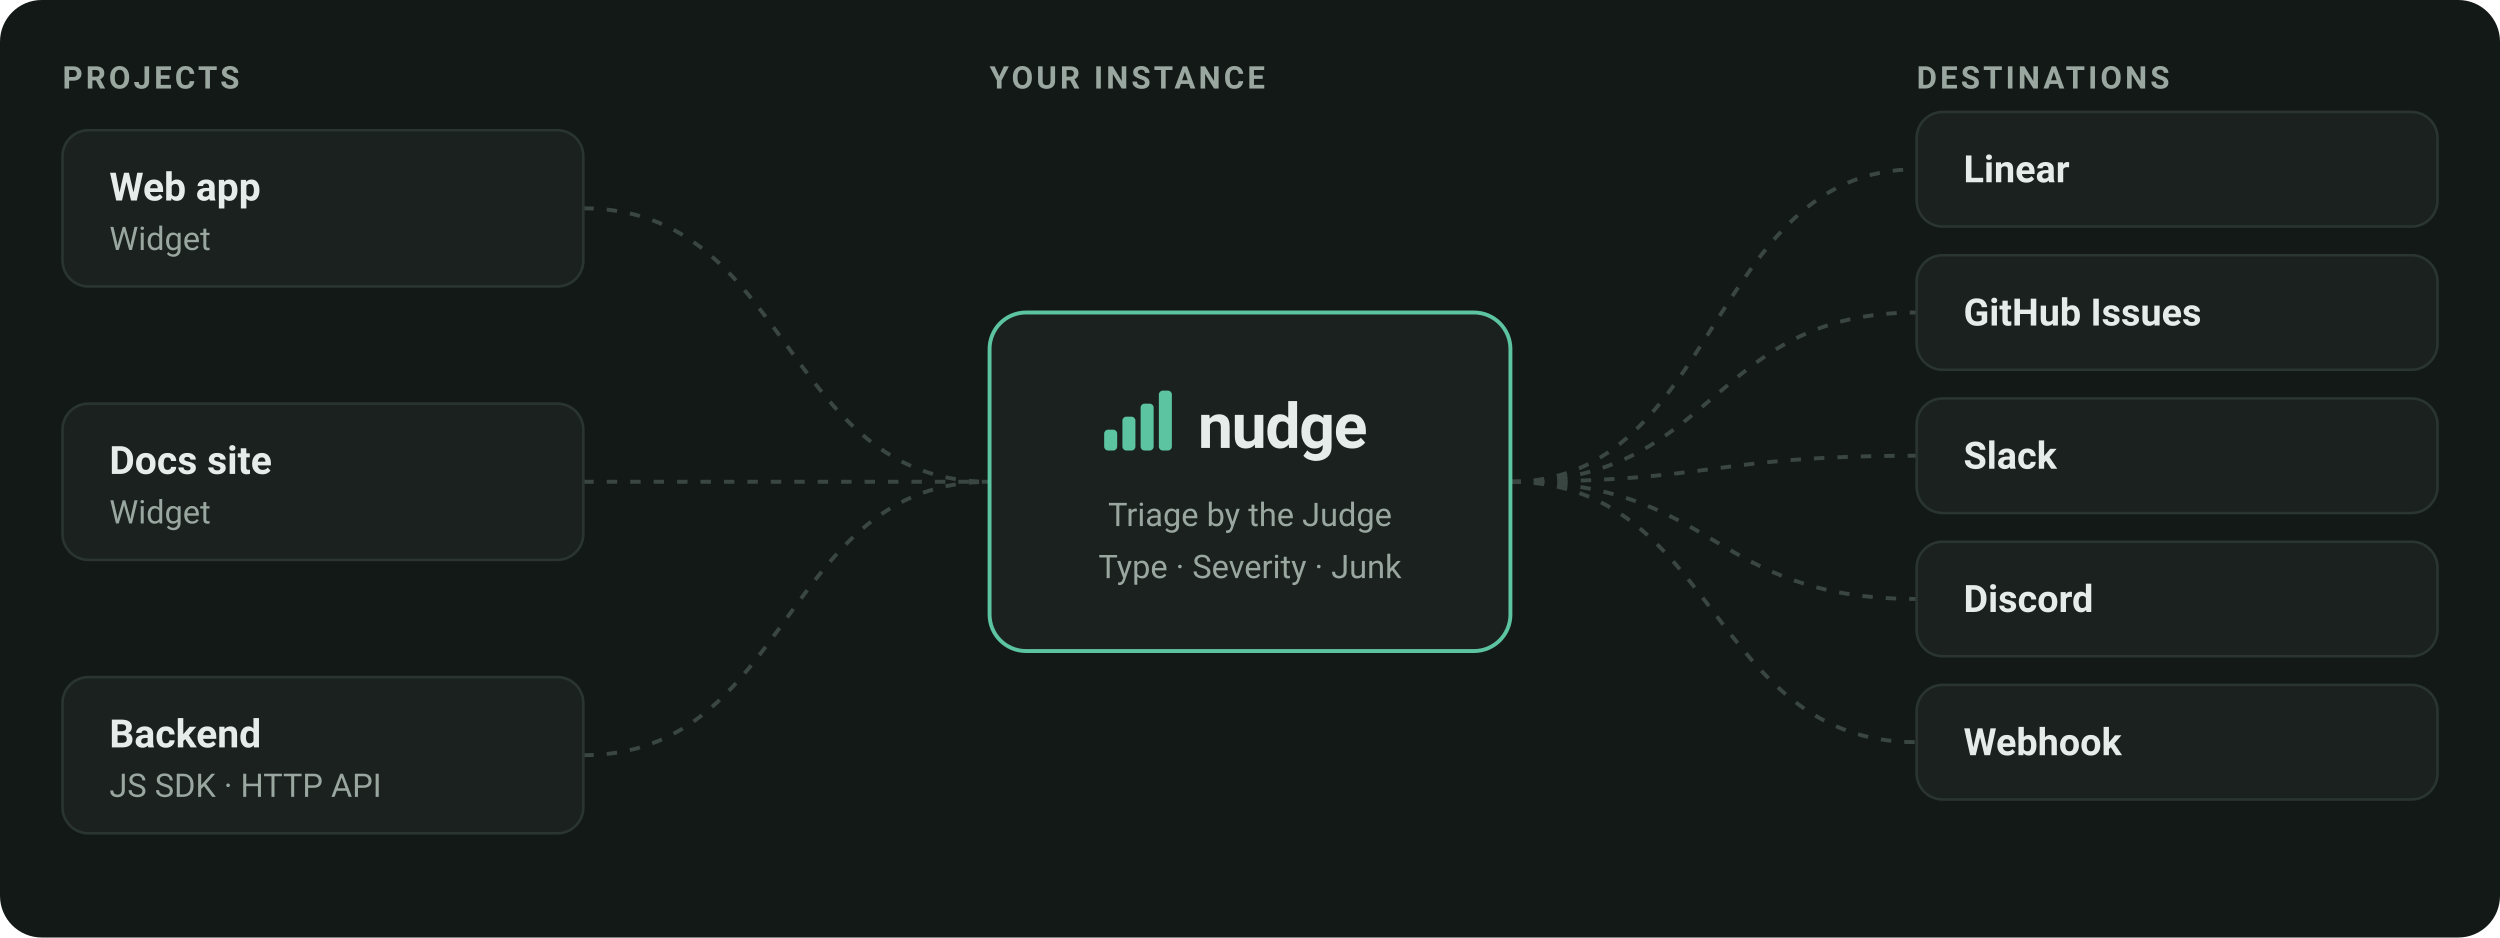
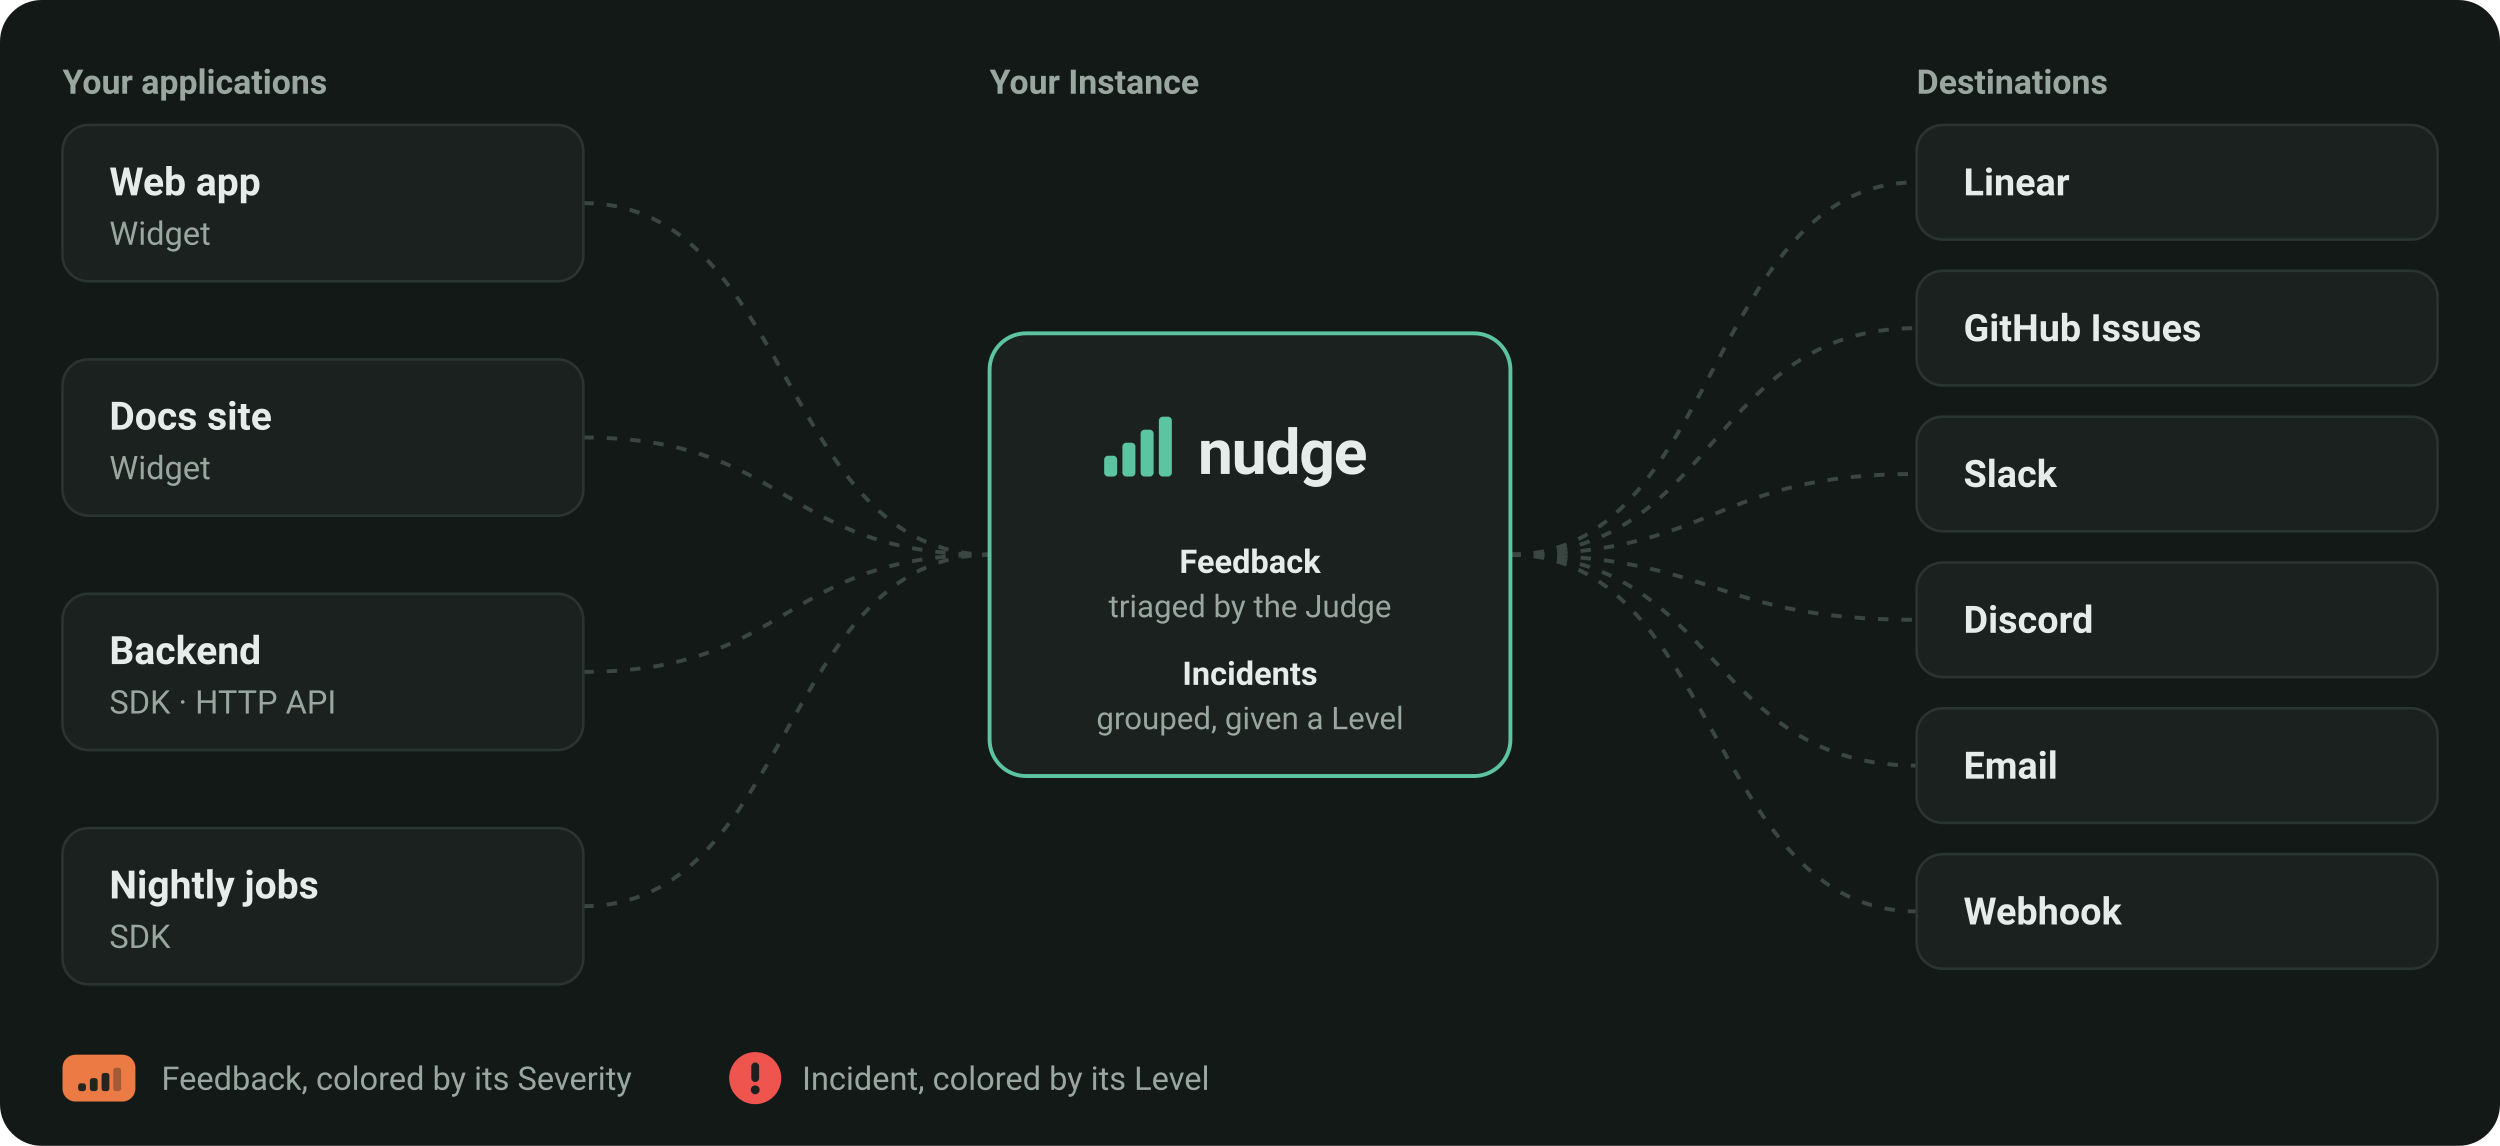
- <svg xmlns="http://www.w3.org/2000/svg" viewBox="0 0 960 360" width="960" height="360" role="img" aria-label="Feedback from several Projects reaches nudge, which triages it and dispatches it to Linear, GitHub Issues, Slack, Discord and webhooks">
-   <rect width="960" height="360" rx="16" fill="#131917" />
+ <svg xmlns="http://www.w3.org/2000/svg" viewBox="0 0 960 440" width="960" height="440" role="img" aria-label="Feedback from users and Incidents from servers, sent by several Projects, reach nudge, which triages the Feedback, groups the Incidents, and dispatches both to Linear, GitHub Issues, Slack, Discord, email and webhooks">
+   <rect width="960" height="440" rx="16" fill="#131917" />
  <g font-family="'Instrument Sans', ui-sans-serif, -apple-system, 'Segoe UI', Roboto, sans-serif" fill="#e6ece9">
-     <text x="24" y="34" font-size="12" font-weight="600" letter-spacing="1.2" fill="#9aa7a1">PROJECTS</text>
-     <text x="380" y="34" font-size="12" font-weight="600" letter-spacing="1.2" fill="#9aa7a1">YOUR INSTANCE</text>
-     <text x="736" y="34" font-size="12" font-weight="600" letter-spacing="1.2" fill="#9aa7a1">DESTINATIONS</text>
-     <path d="M224 80 C304 80 300 185.0 380 185.0" fill="none" stroke="#3a4641" stroke-width="1.5" stroke-dasharray="4 5" />
-     <path d="M224 185 C304 185 300 185.0 380 185.0" fill="none" stroke="#3a4641" stroke-width="1.5" stroke-dasharray="4 5" />
-     <path d="M224 290 C304 290 300 185.0 380 185.0" fill="none" stroke="#3a4641" stroke-width="1.5" stroke-dasharray="4 5" />
-     <path d="M580 185.0 C660 185.0 656 65 736 65" fill="none" stroke="#3a4641" stroke-width="1.5" stroke-dasharray="4 5" />
-     <path d="M580 185.0 C660 185.0 656 120 736 120" fill="none" stroke="#3a4641" stroke-width="1.5" stroke-dasharray="4 5" />
-     <path d="M580 185.0 C660 185.0 656 175 736 175" fill="none" stroke="#3a4641" stroke-width="1.5" stroke-dasharray="4 5" />
-     <path d="M580 185.0 C660 185.0 656 230 736 230" fill="none" stroke="#3a4641" stroke-width="1.5" stroke-dasharray="4 5" />
-     <path d="M580 185.0 C660 185.0 656 285 736 285" fill="none" stroke="#3a4641" stroke-width="1.5" stroke-dasharray="4 5" />
-     <g opacity="0">
-       <rect x="-14" y="-9" width="28" height="18" rx="5" fill="#5b6762">
-         <animate attributeName="fill" values="#5b6762;#5b6762;#ec7a45;#ec7a45" keyTimes="0;0.206;0.207;1" dur="9.0s" begin="0.0s" repeatCount="indefinite" />
-       </rect>
-       <rect x="-8.0" y="2" width="3" height="3" rx="1" fill="#1a211e" opacity="0">
-         <animate attributeName="opacity" values="0;0;0.95;0.95" keyTimes="0;0.206;0.207;1" dur="9.0s" begin="0.0s" repeatCount="indefinite" />
-       </rect>
-       <rect x="-3.5" y="0" width="3" height="5" rx="1" fill="#1a211e" opacity="0">
-         <animate attributeName="opacity" values="0;0;0.95;0.95" keyTimes="0;0.206;0.207;1" dur="9.0s" begin="0.0s" repeatCount="indefinite" />
-       </rect>
-       <rect x="1.0" y="-2" width="3" height="7" rx="1" fill="#1a211e" opacity="0">
-         <animate attributeName="opacity" values="0;0;0.95;0.95" keyTimes="0;0.206;0.207;1" dur="9.0s" begin="0.0s" repeatCount="indefinite" />
-       </rect>
-       <rect x="5.5" y="-4" width="3" height="9" rx="1" fill="#1a211e" opacity="0">
-         <animate attributeName="opacity" values="0;0;0.35;0.35" keyTimes="0;0.206;0.207;1" dur="9.0s" begin="0.0s" repeatCount="indefinite" />
-       </rect>
-       <animateMotion path="M224 80 C304 80 300 185.0 380 185.0 L580 185.0 C660 185.0 656 65 736 65" keyPoints="0;1;1" keyTimes="0;0.42;1" calcMode="linear" dur="9.0s" begin="0.0s" repeatCount="indefinite" />
-       <animate attributeName="opacity" values="0;1;1;0;0" keyTimes="0;0.02;0.4;0.42;1" dur="9.0s" begin="0.0s" repeatCount="indefinite" />
-     </g>
-     <g opacity="0">
-       <rect x="-14" y="-9" width="28" height="18" rx="5" fill="#5b6762">
-         <animate attributeName="fill" values="#5b6762;#5b6762;#f0544f;#f0544f" keyTimes="0;0.225;0.226;1" dur="9.0s" begin="1.5s" repeatCount="indefinite" />
-       </rect>
-       <rect x="-8.0" y="2" width="3" height="3" rx="1" fill="#1a211e" opacity="0">
-         <animate attributeName="opacity" values="0;0;0.95;0.95" keyTimes="0;0.225;0.226;1" dur="9.0s" begin="1.5s" repeatCount="indefinite" />
-       </rect>
-       <rect x="-3.5" y="0" width="3" height="5" rx="1" fill="#1a211e" opacity="0">
-         <animate attributeName="opacity" values="0;0;0.95;0.95" keyTimes="0;0.225;0.226;1" dur="9.0s" begin="1.5s" repeatCount="indefinite" />
-       </rect>
-       <rect x="1.0" y="-2" width="3" height="7" rx="1" fill="#1a211e" opacity="0">
-         <animate attributeName="opacity" values="0;0;0.95;0.95" keyTimes="0;0.225;0.226;1" dur="9.0s" begin="1.5s" repeatCount="indefinite" />
-       </rect>
-       <rect x="5.5" y="-4" width="3" height="9" rx="1" fill="#1a211e" opacity="0">
-         <animate attributeName="opacity" values="0;0;0.95;0.95" keyTimes="0;0.225;0.226;1" dur="9.0s" begin="1.5s" repeatCount="indefinite" />
-       </rect>
-       <animateMotion path="M224 290 C304 290 300 185.0 380 185.0 L580 185.0 C660 185.0 656 175 736 175" keyPoints="0;1;1" keyTimes="0;0.42;1" calcMode="linear" dur="9.0s" begin="1.5s" repeatCount="indefinite" />
-       <animate attributeName="opacity" values="0;1;1;0;0" keyTimes="0;0.02;0.4;0.42;1" dur="9.0s" begin="1.5s" repeatCount="indefinite" />
-     </g>
-     <g opacity="0">
-       <rect x="-14" y="-9" width="28" height="18" rx="5" fill="#5b6762">
-         <animate attributeName="fill" values="#5b6762;#5b6762;#6f7c76;#6f7c76" keyTimes="0;0.338;0.339;1" dur="9.0s" begin="3.0s" repeatCount="indefinite" />
-       </rect>
-       <rect x="-8.0" y="2" width="3" height="3" rx="1" fill="#1a211e" opacity="0">
-         <animate attributeName="opacity" values="0;0;0.95;0.95" keyTimes="0;0.338;0.339;1" dur="9.0s" begin="3.0s" repeatCount="indefinite" />
-       </rect>
-       <rect x="-3.5" y="0" width="3" height="5" rx="1" fill="#1a211e" opacity="0">
-         <animate attributeName="opacity" values="0;0;0.35;0.35" keyTimes="0;0.338;0.339;1" dur="9.0s" begin="3.0s" repeatCount="indefinite" />
-       </rect>
-       <rect x="1.0" y="-2" width="3" height="7" rx="1" fill="#1a211e" opacity="0">
-         <animate attributeName="opacity" values="0;0;0.35;0.35" keyTimes="0;0.338;0.339;1" dur="9.0s" begin="3.0s" repeatCount="indefinite" />
-       </rect>
-       <rect x="5.5" y="-4" width="3" height="9" rx="1" fill="#1a211e" opacity="0">
-         <animate attributeName="opacity" values="0;0;0.35;0.35" keyTimes="0;0.338;0.339;1" dur="9.0s" begin="3.0s" repeatCount="indefinite" />
-       </rect>
-       <animateMotion path="M224 185 C304 185 300 185.0 380 185.0 L480.0 185.0" keyPoints="0;1;1" keyTimes="0;0.42;1" calcMode="linear" dur="9.0s" begin="3.0s" repeatCount="indefinite" />
-       <animate attributeName="opacity" values="0;1;1;0;0" keyTimes="0;0.02;0.4;0.42;1" dur="9.0s" begin="3.0s" repeatCount="indefinite" />
-     </g>
-     <g opacity="0">
-       <rect x="-14" y="-9" width="28" height="18" rx="5" fill="#5b6762">
-         <animate attributeName="fill" values="#5b6762;#5b6762;#d9a03a;#d9a03a" keyTimes="0;0.219;0.22;1" dur="9.0s" begin="4.5s" repeatCount="indefinite" />
-       </rect>
-       <rect x="-8.0" y="2" width="3" height="3" rx="1" fill="#1a211e" opacity="0">
-         <animate attributeName="opacity" values="0;0;0.95;0.95" keyTimes="0;0.219;0.22;1" dur="9.0s" begin="4.5s" repeatCount="indefinite" />
-       </rect>
-       <rect x="-3.5" y="0" width="3" height="5" rx="1" fill="#1a211e" opacity="0">
-         <animate attributeName="opacity" values="0;0;0.95;0.95" keyTimes="0;0.219;0.22;1" dur="9.0s" begin="4.5s" repeatCount="indefinite" />
-       </rect>
-       <rect x="1.0" y="-2" width="3" height="7" rx="1" fill="#1a211e" opacity="0">
-         <animate attributeName="opacity" values="0;0;0.35;0.35" keyTimes="0;0.219;0.22;1" dur="9.0s" begin="4.5s" repeatCount="indefinite" />
-       </rect>
-       <rect x="5.5" y="-4" width="3" height="9" rx="1" fill="#1a211e" opacity="0">
-         <animate attributeName="opacity" values="0;0;0.35;0.35" keyTimes="0;0.219;0.22;1" dur="9.0s" begin="4.5s" repeatCount="indefinite" />
-       </rect>
-       <animateMotion path="M224 80 C304 80 300 185.0 380 185.0 L580 185.0 C660 185.0 656 120 736 120" keyPoints="0;1;1" keyTimes="0;0.42;1" calcMode="linear" dur="9.0s" begin="4.5s" repeatCount="indefinite" />
-       <animate attributeName="opacity" values="0;1;1;0;0" keyTimes="0;0.02;0.4;0.42;1" dur="9.0s" begin="4.5s" repeatCount="indefinite" />
-     </g>
-     <g opacity="0">
-       <rect x="-14" y="-9" width="28" height="18" rx="5" fill="#5b6762">
-         <animate attributeName="fill" values="#5b6762;#5b6762;#6f7c76;#6f7c76" keyTimes="0;0.211;0.212;1" dur="9.0s" begin="6.0s" repeatCount="indefinite" />
-       </rect>
-       <rect x="-8.0" y="2" width="3" height="3" rx="1" fill="#1a211e" opacity="0">
-         <animate attributeName="opacity" values="0;0;0.95;0.95" keyTimes="0;0.211;0.212;1" dur="9.0s" begin="6.0s" repeatCount="indefinite" />
-       </rect>
-       <rect x="-3.5" y="0" width="3" height="5" rx="1" fill="#1a211e" opacity="0">
-         <animate attributeName="opacity" values="0;0;0.35;0.35" keyTimes="0;0.211;0.212;1" dur="9.0s" begin="6.0s" repeatCount="indefinite" />
-       </rect>
-       <rect x="1.0" y="-2" width="3" height="7" rx="1" fill="#1a211e" opacity="0">
-         <animate attributeName="opacity" values="0;0;0.35;0.35" keyTimes="0;0.211;0.212;1" dur="9.0s" begin="6.0s" repeatCount="indefinite" />
-       </rect>
-       <rect x="5.5" y="-4" width="3" height="9" rx="1" fill="#1a211e" opacity="0">
-         <animate attributeName="opacity" values="0;0;0.35;0.35" keyTimes="0;0.211;0.212;1" dur="9.0s" begin="6.0s" repeatCount="indefinite" />
-       </rect>
-       <animateMotion path="M224 290 C304 290 300 185.0 380 185.0 L580 185.0 C660 185.0 656 285 736 285" keyPoints="0;1;1" keyTimes="0;0.42;1" calcMode="linear" dur="9.0s" begin="6.0s" repeatCount="indefinite" />
-       <animate attributeName="opacity" values="0;1;1;0;0" keyTimes="0;0.02;0.4;0.42;1" dur="9.0s" begin="6.0s" repeatCount="indefinite" />
-     </g>
-     <g opacity="0">
-       <rect x="-14" y="-9" width="28" height="18" rx="5" fill="#5b6762">
-         <animate attributeName="fill" values="#5b6762;#5b6762;#ec7a45;#ec7a45" keyTimes="0;0.206;0.207;1" dur="9.0s" begin="7.5s" repeatCount="indefinite" />
-       </rect>
-       <rect x="-8.0" y="2" width="3" height="3" rx="1" fill="#1a211e" opacity="0">
-         <animate attributeName="opacity" values="0;0;0.95;0.95" keyTimes="0;0.206;0.207;1" dur="9.0s" begin="7.5s" repeatCount="indefinite" />
-       </rect>
-       <rect x="-3.5" y="0" width="3" height="5" rx="1" fill="#1a211e" opacity="0">
-         <animate attributeName="opacity" values="0;0;0.95;0.95" keyTimes="0;0.206;0.207;1" dur="9.0s" begin="7.5s" repeatCount="indefinite" />
-       </rect>
-       <rect x="1.0" y="-2" width="3" height="7" rx="1" fill="#1a211e" opacity="0">
-         <animate attributeName="opacity" values="0;0;0.95;0.95" keyTimes="0;0.206;0.207;1" dur="9.0s" begin="7.5s" repeatCount="indefinite" />
-       </rect>
-       <rect x="5.5" y="-4" width="3" height="9" rx="1" fill="#1a211e" opacity="0">
-         <animate attributeName="opacity" values="0;0;0.35;0.35" keyTimes="0;0.206;0.207;1" dur="9.0s" begin="7.5s" repeatCount="indefinite" />
-       </rect>
-       <animateMotion path="M224 185 C304 185 300 185.0 380 185.0 L580 185.0 C660 185.0 656 230 736 230" keyPoints="0;1;1" keyTimes="0;0.42;1" calcMode="linear" dur="9.0s" begin="7.5s" repeatCount="indefinite" />
-       <animate attributeName="opacity" values="0;1;1;0;0" keyTimes="0;0.02;0.4;0.42;1" dur="9.0s" begin="7.5s" repeatCount="indefinite" />
-     </g>
-     <rect x="24" y="50.0" width="200" height="60" rx="10" fill="#1a211e" stroke="#2a3430" />
-     <text x="42" y="77" font-size="15" font-weight="600">Web app</text>
-     <text x="42" y="96" font-size="12.5" fill="#9aa7a1">Widget</text>
-     <rect x="24" y="155.0" width="200" height="60" rx="10" fill="#1a211e" stroke="#2a3430" />
-     <text x="42" y="182" font-size="15" font-weight="600">Docs site</text>
-     <text x="42" y="201" font-size="12.5" fill="#9aa7a1">Widget</text>
-     <rect x="24" y="260.0" width="200" height="60" rx="10" fill="#1a211e" stroke="#2a3430" />
-     <text x="42" y="287" font-size="15" font-weight="600">Backend</text>
-     <text x="42" y="306" font-size="12.5" fill="#9aa7a1">JS SDK · HTTP API</text>
-     <rect x="380" y="120" width="200" height="130" rx="14" fill="#1a211e" stroke="#5cc4a0" stroke-width="1.5" />
-     <rect x="376" y="116" width="208" height="138" rx="17" fill="none" stroke="#5cc4a0" stroke-width="2" opacity="0">
-       <animate attributeName="opacity" values="0;0;0.6;0;0" keyTimes="0;0.137;0.147;0.217;1" dur="9.0s" begin="0.0s" repeatCount="indefinite" />
-     </rect>
-     <rect x="376" y="116" width="208" height="138" rx="17" fill="none" stroke="#5cc4a0" stroke-width="2" opacity="0">
-       <animate attributeName="opacity" values="0;0;0.6;0;0" keyTimes="0;0.149;0.16;0.23;1" dur="9.0s" begin="1.5s" repeatCount="indefinite" />
-     </rect>
-     <rect x="376" y="116" width="208" height="138" rx="17" fill="none" stroke="#5cc4a0" stroke-width="2" opacity="0">
-       <animate attributeName="opacity" values="0;0;0.6;0;0" keyTimes="0;0.256;0.266;0.336;1" dur="9.0s" begin="3.0s" repeatCount="indefinite" />
-     </rect>
-     <text x="480.0" y="276" text-anchor="middle" font-size="12.5" font-weight="500" fill="#f2867a" opacity="0">Junk · not dispatched<animate attributeName="opacity" values="0;0;1;1;0;0" keyTimes="0;0.286;0.306;0.426;0.456;1" dur="9.0s" begin="3.0s" repeatCount="indefinite" />
+     <text x="24" y="36" font-size="13" font-weight="600" fill="#9aa7a1">Your applications</text>
+     <text x="380" y="36" font-size="13" font-weight="600" fill="#9aa7a1">Your Instance</text>
+     <text x="736" y="36" font-size="13" font-weight="600" fill="#9aa7a1">Destinations</text>
+     <path d="M224 78 C304 78 300 213 380 213" fill="none" stroke="#3a4641" stroke-width="1.5" stroke-dasharray="4 5" />
+     <path d="M224 168 C304 168 300 213 380 213" fill="none" stroke="#3a4641" stroke-width="1.5" stroke-dasharray="4 5" />
+     <path d="M224 258 C304 258 300 213 380 213" fill="none" stroke="#3a4641" stroke-width="1.5" stroke-dasharray="4 5" />
+     <path d="M224 348 C304 348 300 213 380 213" fill="none" stroke="#3a4641" stroke-width="1.5" stroke-dasharray="4 5" />
+     <path d="M580 213 C660 213 656 70 736 70" fill="none" stroke="#3a4641" stroke-width="1.5" stroke-dasharray="4 5" />
+     <path d="M580 213 C660 213 656 126 736 126" fill="none" stroke="#3a4641" stroke-width="1.5" stroke-dasharray="4 5" />
+     <path d="M580 213 C660 213 656 182 736 182" fill="none" stroke="#3a4641" stroke-width="1.5" stroke-dasharray="4 5" />
+     <path d="M580 213 C660 213 656 238 736 238" fill="none" stroke="#3a4641" stroke-width="1.5" stroke-dasharray="4 5" />
+     <path d="M580 213 C660 213 656 294 736 294" fill="none" stroke="#3a4641" stroke-width="1.5" stroke-dasharray="4 5" />
+     <path d="M580 213 C660 213 656 350 736 350" fill="none" stroke="#3a4641" stroke-width="1.5" stroke-dasharray="4 5" />
+     <g opacity="0">
+       <rect x="-14" y="-9" width="28" height="18" rx="5" fill="#5b6762">
+         <animate attributeName="fill" values="#5b6762;#5b6762;#ec7a45;#ec7a45" keyTimes="0;0.142;0.143;1" dur="13.0s" begin="0.0s" repeatCount="indefinite" />
+       </rect>
+       <rect x="-8" y="2" width="3" height="3" rx="1" fill="#1a211e" opacity="0">
+         <animate attributeName="opacity" values="0;0;0.95;0.95" keyTimes="0;0.142;0.143;1" dur="13.0s" begin="0.0s" repeatCount="indefinite" />
+       </rect>
+       <rect x="-3.5" y="0" width="3" height="5" rx="1" fill="#1a211e" opacity="0">
+         <animate attributeName="opacity" values="0;0;0.95;0.95" keyTimes="0;0.142;0.143;1" dur="13.0s" begin="0.0s" repeatCount="indefinite" />
+       </rect>
+       <rect x="1" y="-2" width="3" height="7" rx="1" fill="#1a211e" opacity="0">
+         <animate attributeName="opacity" values="0;0;0.95;0.95" keyTimes="0;0.142;0.143;1" dur="13.0s" begin="0.0s" repeatCount="indefinite" />
+       </rect>
+       <rect x="5.5" y="-4" width="3" height="9" rx="1" fill="#1a211e" opacity="0">
+         <animate attributeName="opacity" values="0;0;0.35;0.35" keyTimes="0;0.142;0.143;1" dur="13.0s" begin="0.0s" repeatCount="indefinite" />
+       </rect>
+       <animateMotion path="M224 78 C304 78 300 213 380 213 L580 213 C660 213 656 70 736 70" keyPoints="0;1;1" keyTimes="0;0.36;1" calcMode="linear" dur="13.0s" begin="0.0s" repeatCount="indefinite" />
+       <animate attributeName="opacity" values="0;1;1;0;0" keyTimes="0;0.015;0.345;0.36;1" dur="13.0s" begin="0.0s" repeatCount="indefinite" />
+     </g>
+     <g opacity="0">
+       <rect x="-14" y="-9" width="28" height="18" rx="5" fill="#5b6762">
+         <animate attributeName="fill" values="#5b6762;#5b6762;#f2867a;#f2867a" keyTimes="0;0.121;0.122;1" dur="13.0s" begin="1.6s" repeatCount="indefinite" />
+       </rect>
+       <rect x="-8" y="2" width="3" height="3" rx="1" fill="#1a211e" opacity="0">
+         <animate attributeName="opacity" values="0;0;0.35;0.35" keyTimes="0;0.121;0.122;1" dur="13.0s" begin="1.6s" repeatCount="indefinite" />
+       </rect>
+       <rect x="-3.5" y="0" width="3" height="5" rx="1" fill="#1a211e" opacity="0">
+         <animate attributeName="opacity" values="0;0;0.35;0.35" keyTimes="0;0.121;0.122;1" dur="13.0s" begin="1.6s" repeatCount="indefinite" />
+       </rect>
+       <rect x="1" y="-2" width="3" height="7" rx="1" fill="#1a211e" opacity="0">
+         <animate attributeName="opacity" values="0;0;0.35;0.35" keyTimes="0;0.121;0.122;1" dur="13.0s" begin="1.6s" repeatCount="indefinite" />
+       </rect>
+       <rect x="5.5" y="-4" width="3" height="9" rx="1" fill="#1a211e" opacity="0">
+         <animate attributeName="opacity" values="0;0;0.35;0.35" keyTimes="0;0.121;0.122;1" dur="13.0s" begin="1.6s" repeatCount="indefinite" />
+       </rect>
+       <animateMotion path="M224 168 C304 168 300 213 380 213 L480.0 213" keyPoints="0;1;1" keyTimes="0;0.162;1" calcMode="linear" dur="13.0s" begin="1.6s" repeatCount="indefinite" />
+       <animate attributeName="opacity" values="0;1;1;0;0" keyTimes="0;0.015;0.147;0.162;1" dur="13.0s" begin="1.6s" repeatCount="indefinite" />
+     </g>
+     <g opacity="0">
+       <circle r="10" fill="#f0544f" />
+       <rect x="-1.5" y="-6" width="3" height="7.5" rx="1.5" fill="#1a211e" />
+       <circle cy="4.5" r="1.7" fill="#1a211e" />
+       <animateMotion path="M224 258 C304 258 300 213 380 213 L580 213 C660 213 656 182 736 182" keyPoints="0;1;1" keyTimes="0;0.36;1" calcMode="linear" dur="13.0s" begin="3.2s" repeatCount="indefinite" />
+       <animate attributeName="opacity" values="0;1;1;0;0" keyTimes="0;0.015;0.345;0.36;1" dur="13.0s" begin="3.2s" repeatCount="indefinite" />
+     </g>
+     <g opacity="0">
+       <circle r="10" fill="#f0544f" />
+       <rect x="-1.5" y="-6" width="3" height="7.5" rx="1.5" fill="#1a211e" />
+       <circle cy="4.5" r="1.7" fill="#1a211e" />
+       <animateMotion path="M224 258 C304 258 300 213 380 213 L480.0 213" keyPoints="0;1;1" keyTimes="0;0.162;1" calcMode="linear" dur="13.0s" begin="3.55s" repeatCount="indefinite" />
+       <animate attributeName="opacity" values="0;1;1;0;0" keyTimes="0;0.015;0.147;0.162;1" dur="13.0s" begin="3.55s" repeatCount="indefinite" />
+     </g>
+     <g opacity="0">
+       <circle r="10" fill="#f0544f" />
+       <rect x="-1.5" y="-6" width="3" height="7.5" rx="1.5" fill="#1a211e" />
+       <circle cy="4.5" r="1.7" fill="#1a211e" />
+       <animateMotion path="M224 258 C304 258 300 213 380 213 L480.0 213" keyPoints="0;1;1" keyTimes="0;0.162;1" calcMode="linear" dur="13.0s" begin="3.9s" repeatCount="indefinite" />
+       <animate attributeName="opacity" values="0;1;1;0;0" keyTimes="0;0.015;0.147;0.162;1" dur="13.0s" begin="3.9s" repeatCount="indefinite" />
+     </g>
+     <g opacity="0">
+       <rect x="-14" y="-9" width="28" height="18" rx="5" fill="#5b6762">
+         <animate attributeName="fill" values="#5b6762;#5b6762;#d9a03a;#d9a03a" keyTimes="0;0.15;0.151;1" dur="13.0s" begin="5.8s" repeatCount="indefinite" />
+       </rect>
+       <rect x="-8" y="2" width="3" height="3" rx="1" fill="#1a211e" opacity="0">
+         <animate attributeName="opacity" values="0;0;0.95;0.95" keyTimes="0;0.15;0.151;1" dur="13.0s" begin="5.8s" repeatCount="indefinite" />
+       </rect>
+       <rect x="-3.5" y="0" width="3" height="5" rx="1" fill="#1a211e" opacity="0">
+         <animate attributeName="opacity" values="0;0;0.95;0.95" keyTimes="0;0.15;0.151;1" dur="13.0s" begin="5.8s" repeatCount="indefinite" />
+       </rect>
+       <rect x="1" y="-2" width="3" height="7" rx="1" fill="#1a211e" opacity="0">
+         <animate attributeName="opacity" values="0;0;0.35;0.35" keyTimes="0;0.15;0.151;1" dur="13.0s" begin="5.8s" repeatCount="indefinite" />
+       </rect>
+       <rect x="5.5" y="-4" width="3" height="9" rx="1" fill="#1a211e" opacity="0">
+         <animate attributeName="opacity" values="0;0;0.35;0.35" keyTimes="0;0.15;0.151;1" dur="13.0s" begin="5.8s" repeatCount="indefinite" />
+       </rect>
+       <animateMotion path="M224 78 C304 78 300 213 380 213 L580 213 C660 213 656 126 736 126" keyPoints="0;1;1" keyTimes="0;0.36;1" calcMode="linear" dur="13.0s" begin="5.8s" repeatCount="indefinite" />
+       <animate attributeName="opacity" values="0;1;1;0;0" keyTimes="0;0.015;0.345;0.36;1" dur="13.0s" begin="5.8s" repeatCount="indefinite" />
+     </g>
+     <g opacity="0">
+       <circle r="10" fill="#d9a03a" />
+       <rect x="-1.5" y="-6" width="3" height="7.5" rx="1.5" fill="#1a211e" />
+       <circle cy="4.5" r="1.7" fill="#1a211e" />
+       <animateMotion path="M224 348 C304 348 300 213 380 213 L580 213 C660 213 656 350 736 350" keyPoints="0;1;1" keyTimes="0;0.36;1" calcMode="linear" dur="13.0s" begin="7.4s" repeatCount="indefinite" />
+       <animate attributeName="opacity" values="0;1;1;0;0" keyTimes="0;0.015;0.345;0.36;1" dur="13.0s" begin="7.4s" repeatCount="indefinite" />
+     </g>
+     <g opacity="0">
+       <rect x="-14" y="-9" width="28" height="18" rx="5" fill="#5b6762">
+         <animate attributeName="fill" values="#5b6762;#5b6762;#f0544f;#f0544f" keyTimes="0;0.133;0.134;1" dur="13.0s" begin="9.0s" repeatCount="indefinite" />
+       </rect>
+       <rect x="-8" y="2" width="3" height="3" rx="1" fill="#1a211e" opacity="0">
+         <animate attributeName="opacity" values="0;0;0.95;0.95" keyTimes="0;0.133;0.134;1" dur="13.0s" begin="9.0s" repeatCount="indefinite" />
+       </rect>
+       <rect x="-3.5" y="0" width="3" height="5" rx="1" fill="#1a211e" opacity="0">
+         <animate attributeName="opacity" values="0;0;0.95;0.95" keyTimes="0;0.133;0.134;1" dur="13.0s" begin="9.0s" repeatCount="indefinite" />
+       </rect>
+       <rect x="1" y="-2" width="3" height="7" rx="1" fill="#1a211e" opacity="0">
+         <animate attributeName="opacity" values="0;0;0.95;0.95" keyTimes="0;0.133;0.134;1" dur="13.0s" begin="9.0s" repeatCount="indefinite" />
+       </rect>
+       <rect x="5.5" y="-4" width="3" height="9" rx="1" fill="#1a211e" opacity="0">
+         <animate attributeName="opacity" values="0;0;0.95;0.95" keyTimes="0;0.133;0.134;1" dur="13.0s" begin="9.0s" repeatCount="indefinite" />
+       </rect>
+       <animateMotion path="M224 258 C304 258 300 213 380 213 L580 213 C660 213 656 182 736 182" keyPoints="0;1;1" keyTimes="0;0.36;1" calcMode="linear" dur="13.0s" begin="9.0s" repeatCount="indefinite" />
+       <animate attributeName="opacity" values="0;1;1;0;0" keyTimes="0;0.015;0.345;0.36;1" dur="13.0s" begin="9.0s" repeatCount="indefinite" />
+     </g>
+     <g opacity="0">
+       <rect x="-14" y="-9" width="28" height="18" rx="5" fill="#5b6762">
+         <animate attributeName="fill" values="#5b6762;#5b6762;#6f7c76;#6f7c76" keyTimes="0;0.133;0.134;1" dur="13.0s" begin="10.6s" repeatCount="indefinite" />
+       </rect>
+       <rect x="-8" y="2" width="3" height="3" rx="1" fill="#1a211e" opacity="0">
+         <animate attributeName="opacity" values="0;0;0.95;0.95" keyTimes="0;0.133;0.134;1" dur="13.0s" begin="10.6s" repeatCount="indefinite" />
+       </rect>
+       <rect x="-3.5" y="0" width="3" height="5" rx="1" fill="#1a211e" opacity="0">
+         <animate attributeName="opacity" values="0;0;0.35;0.35" keyTimes="0;0.133;0.134;1" dur="13.0s" begin="10.6s" repeatCount="indefinite" />
+       </rect>
+       <rect x="1" y="-2" width="3" height="7" rx="1" fill="#1a211e" opacity="0">
+         <animate attributeName="opacity" values="0;0;0.35;0.35" keyTimes="0;0.133;0.134;1" dur="13.0s" begin="10.6s" repeatCount="indefinite" />
+       </rect>
+       <rect x="5.5" y="-4" width="3" height="9" rx="1" fill="#1a211e" opacity="0">
+         <animate attributeName="opacity" values="0;0;0.35;0.35" keyTimes="0;0.133;0.134;1" dur="13.0s" begin="10.6s" repeatCount="indefinite" />
+       </rect>
+       <animateMotion path="M224 168 C304 168 300 213 380 213 L580 213 C660 213 656 238 736 238" keyPoints="0;1;1" keyTimes="0;0.36;1" calcMode="linear" dur="13.0s" begin="10.6s" repeatCount="indefinite" />
+       <animate attributeName="opacity" values="0;1;1;0;0" keyTimes="0;0.015;0.345;0.36;1" dur="13.0s" begin="10.6s" repeatCount="indefinite" />
+     </g>
+     <g opacity="0">
+       <circle r="10" fill="#ec7a45" />
+       <rect x="-1.5" y="-6" width="3" height="7.5" rx="1.5" fill="#1a211e" />
+       <circle cy="4.5" r="1.7" fill="#1a211e" />
+       <animateMotion path="M224 348 C304 348 300 213 380 213 L580 213 C660 213 656 294 736 294" keyPoints="0;1;1" keyTimes="0;0.36;1" calcMode="linear" dur="13.0s" begin="11.8s" repeatCount="indefinite" />
+       <animate attributeName="opacity" values="0;1;1;0;0" keyTimes="0;0.015;0.345;0.36;1" dur="13.0s" begin="11.8s" repeatCount="indefinite" />
+     </g>
+     <rect x="24" y="48" width="200" height="60" rx="10" fill="#1a211e" stroke="#2a3430" />
+     <text x="42" y="75" font-size="15" font-weight="600">Web app</text>
+     <text x="42" y="94" font-size="12.5" fill="#9aa7a1">Widget</text>
+     <rect x="24" y="138" width="200" height="60" rx="10" fill="#1a211e" stroke="#2a3430" />
+     <text x="42" y="165" font-size="15" font-weight="600">Docs site</text>
+     <text x="42" y="184" font-size="12.5" fill="#9aa7a1">Widget</text>
+     <rect x="24" y="228" width="200" height="60" rx="10" fill="#1a211e" stroke="#2a3430" />
+     <text x="42" y="255" font-size="15" font-weight="600">Backend</text>
+     <text x="42" y="274" font-size="12.5" fill="#9aa7a1">SDK · HTTP API</text>
+     <rect x="24" y="318" width="200" height="60" rx="10" fill="#1a211e" stroke="#2a3430" />
+     <text x="42" y="345" font-size="15" font-weight="600">Nightly jobs</text>
+     <text x="42" y="364" font-size="12.5" fill="#9aa7a1">SDK</text>
+     <rect x="380" y="128" width="200" height="170" rx="14" fill="#1a211e" stroke="#5cc4a0" stroke-width="1.5" />
+     <rect x="376" y="124" width="208" height="178" rx="17" fill="none" stroke="#5cc4a0" stroke-width="2" opacity="0">
+       <animate attributeName="opacity" values="0;0;0.6;0;0" keyTimes="0;0.122;0.132;0.182;1" dur="13.0s" begin="0.0s" repeatCount="indefinite" />
+     </rect>
+     <rect x="376" y="124" width="208" height="178" rx="17" fill="none" stroke="#5cc4a0" stroke-width="2" opacity="0">
+       <animate attributeName="opacity" values="0;0;0.6;0;0" keyTimes="0;0.101;0.111;0.161;1" dur="13.0s" begin="1.6s" repeatCount="indefinite" />
+     </rect>
+     <rect x="376" y="124" width="208" height="178" rx="17" fill="none" stroke="#5cc4a0" stroke-width="2" opacity="0">
+       <animate attributeName="opacity" values="0;0;0.6;0;0" keyTimes="0;0.113;0.123;0.173;1" dur="13.0s" begin="3.2s" repeatCount="indefinite" />
+     </rect>
+     <rect x="376" y="124" width="208" height="178" rx="17" fill="none" stroke="#5cc4a0" stroke-width="2" opacity="0">
+       <animate attributeName="opacity" values="0;0;0.6;0;0" keyTimes="0;0.101;0.111;0.161;1" dur="13.0s" begin="3.55s" repeatCount="indefinite" />
+     </rect>
+     <rect x="376" y="124" width="208" height="178" rx="17" fill="none" stroke="#5cc4a0" stroke-width="2" opacity="0">
+       <animate attributeName="opacity" values="0;0;0.6;0;0" keyTimes="0;0.101;0.111;0.161;1" dur="13.0s" begin="3.9s" repeatCount="indefinite" />
+     </rect>
+     <rect x="376" y="124" width="208" height="178" rx="17" fill="none" stroke="#5cc4a0" stroke-width="2" opacity="0">
+       <animate attributeName="opacity" values="0;0;0.6;0;0" keyTimes="0;0.13;0.14;0.19;1" dur="13.0s" begin="5.8s" repeatCount="indefinite" />
+     </rect>
+     <rect x="376" y="124" width="208" height="178" rx="17" fill="none" stroke="#5cc4a0" stroke-width="2" opacity="0">
+       <animate attributeName="opacity" values="0;0;0.6;0;0" keyTimes="0;0.123;0.133;0.183;1" dur="13.0s" begin="7.4s" repeatCount="indefinite" />
+     </rect>
+     <rect x="376" y="124" width="208" height="178" rx="17" fill="none" stroke="#5cc4a0" stroke-width="2" opacity="0">
+       <animate attributeName="opacity" values="0;0;0.6;0;0" keyTimes="0;0.113;0.123;0.173;1" dur="13.0s" begin="9.0s" repeatCount="indefinite" />
+     </rect>
+     <rect x="376" y="124" width="208" height="178" rx="17" fill="none" stroke="#5cc4a0" stroke-width="2" opacity="0">
+       <animate attributeName="opacity" values="0;0;0.6;0;0" keyTimes="0;0.113;0.123;0.173;1" dur="13.0s" begin="10.6s" repeatCount="indefinite" />
+     </rect>
+     <rect x="376" y="124" width="208" height="178" rx="17" fill="none" stroke="#5cc4a0" stroke-width="2" opacity="0">
+       <animate attributeName="opacity" values="0;0;0.6;0;0" keyTimes="0;0.131;0.141;0.191;1" dur="13.0s" begin="11.8s" repeatCount="indefinite" />
+     </rect>
+     <text x="480" y="322" text-anchor="middle" font-size="12.5" font-weight="500" fill="#f2867a" opacity="0">Junk, not dispatched<animate attributeName="opacity" values="0;0;1;1;0;0" keyTimes="0;0.121;0.136;0.231;0.251;1" dur="13.0s" begin="1.6s" repeatCount="indefinite" />
    </text>
-     <rect x="376" y="116" width="208" height="138" rx="17" fill="none" stroke="#5cc4a0" stroke-width="2" opacity="0">
-       <animate attributeName="opacity" values="0;0;0.6;0;0" keyTimes="0;0.145;0.155;0.225;1" dur="9.0s" begin="4.5s" repeatCount="indefinite" />
-     </rect>
-     <rect x="376" y="116" width="208" height="138" rx="17" fill="none" stroke="#5cc4a0" stroke-width="2" opacity="0">
-       <animate attributeName="opacity" values="0;0;0.6;0;0" keyTimes="0;0.14;0.15;0.22;1" dur="9.0s" begin="6.0s" repeatCount="indefinite" />
-     </rect>
-     <rect x="376" y="116" width="208" height="138" rx="17" fill="none" stroke="#5cc4a0" stroke-width="2" opacity="0">
-       <animate attributeName="opacity" values="0;0;0.6;0;0" keyTimes="0;0.126;0.136;0.206;1" dur="9.0s" begin="7.5s" repeatCount="indefinite" />
-     </rect>
-     <rect x="424" y="165" width="5" height="8" rx="1.5" fill="#5cc4a0" />
-     <rect x="431" y="160" width="5" height="13" rx="1.5" fill="#5cc4a0" />
-     <rect x="438" y="155" width="5" height="18" rx="1.5" fill="#5cc4a0" />
-     <rect x="445" y="150" width="5" height="23" rx="1.5" fill="#5cc4a0" />
-     <text x="460" y="172" font-size="24" font-weight="700" letter-spacing="-0.5">nudge</text>
-     <text x="480.0" y="202" text-anchor="middle" font-size="12.5" fill="#9aa7a1">Triage by the Judge</text>
-     <text x="480.0" y="222" text-anchor="middle" font-size="12.5" fill="#9aa7a1">Type · Severity · Junk</text>
-     <rect x="736" y="43.0" width="200" height="44" rx="10" fill="#1a211e" stroke="#2a3430" />
-     <text x="754" y="70" font-size="14.5" font-weight="600">Linear</text>
-     <rect x="736" y="98.0" width="200" height="44" rx="10" fill="#1a211e" stroke="#2a3430" />
-     <text x="754" y="125" font-size="14.5" font-weight="600">GitHub Issues</text>
-     <rect x="736" y="153.0" width="200" height="44" rx="10" fill="#1a211e" stroke="#2a3430" />
-     <text x="754" y="180" font-size="14.5" font-weight="600">Slack</text>
-     <rect x="736" y="208.0" width="200" height="44" rx="10" fill="#1a211e" stroke="#2a3430" />
-     <text x="754" y="235" font-size="14.5" font-weight="600">Discord</text>
-     <rect x="736" y="263.0" width="200" height="44" rx="10" fill="#1a211e" stroke="#2a3430" />
-     <text x="754" y="290" font-size="14.5" font-weight="600">Webhook</text>
-     <rect x="736" y="43.0" width="200" height="44" rx="10" fill="none" stroke="#ec7a45" stroke-width="2" opacity="0">
-       <animate attributeName="opacity" values="0;0;1;0;0" keyTimes="0;0.41;0.425;0.51;1" dur="9.0s" begin="0.0s" repeatCount="indefinite" />
-     </rect>
-     <rect x="736" y="153.0" width="200" height="44" rx="10" fill="none" stroke="#f0544f" stroke-width="2" opacity="0">
-       <animate attributeName="opacity" values="0;0;1;0;0" keyTimes="0;0.41;0.425;0.51;1" dur="9.0s" begin="1.5s" repeatCount="indefinite" />
-     </rect>
-     <rect x="736" y="98.0" width="200" height="44" rx="10" fill="none" stroke="#d9a03a" stroke-width="2" opacity="0">
-       <animate attributeName="opacity" values="0;0;1;0;0" keyTimes="0;0.41;0.425;0.51;1" dur="9.0s" begin="4.5s" repeatCount="indefinite" />
-     </rect>
-     <rect x="736" y="263.0" width="200" height="44" rx="10" fill="none" stroke="#6f7c76" stroke-width="2" opacity="0">
-       <animate attributeName="opacity" values="0;0;1;0;0" keyTimes="0;0.41;0.425;0.51;1" dur="9.0s" begin="6.0s" repeatCount="indefinite" />
-     </rect>
-     <rect x="736" y="208.0" width="200" height="44" rx="10" fill="none" stroke="#ec7a45" stroke-width="2" opacity="0">
-       <animate attributeName="opacity" values="0;0;1;0;0" keyTimes="0;0.41;0.425;0.51;1" dur="9.0s" begin="7.5s" repeatCount="indefinite" />
-     </rect>
+     <text x="480" y="322" text-anchor="middle" font-size="12.5" font-weight="500" fill="#9aa7a1" opacity="0">3 Occurrences, 1 Incident<animate attributeName="opacity" values="0;0;1;1;0;0" keyTimes="0;0.121;0.136;0.231;0.251;1" dur="13.0s" begin="3.55s" repeatCount="indefinite" />
+     </text>
+     <rect x="424" y="175" width="5" height="8" rx="1.5" fill="#5cc4a0" />
+     <rect x="431" y="170" width="5" height="13" rx="1.5" fill="#5cc4a0" />
+     <rect x="438" y="165" width="5" height="18" rx="1.5" fill="#5cc4a0" />
+     <rect x="445" y="160" width="5" height="23" rx="1.5" fill="#5cc4a0" />
+     <text x="460" y="182" font-size="24" font-weight="700" letter-spacing="-0.5">nudge</text>
+     <text x="480" y="220" text-anchor="middle" font-size="12.5" font-weight="600">Feedback</text>
+     <text x="480" y="237" text-anchor="middle" font-size="12" fill="#9aa7a1">triaged by the Judge</text>
+     <text x="480" y="263" text-anchor="middle" font-size="12.5" font-weight="600">Incidents</text>
+     <text x="480" y="280" text-anchor="middle" font-size="12" fill="#9aa7a1">grouped, given a Level</text>
+     <rect x="736" y="48" width="200" height="44" rx="10" fill="#1a211e" stroke="#2a3430" />
+     <text x="754" y="75" font-size="14.5" font-weight="600">Linear</text>
+     <rect x="736" y="104" width="200" height="44" rx="10" fill="#1a211e" stroke="#2a3430" />
+     <text x="754" y="131" font-size="14.5" font-weight="600">GitHub Issues</text>
+     <rect x="736" y="160" width="200" height="44" rx="10" fill="#1a211e" stroke="#2a3430" />
+     <text x="754" y="187" font-size="14.5" font-weight="600">Slack</text>
+     <rect x="736" y="216" width="200" height="44" rx="10" fill="#1a211e" stroke="#2a3430" />
+     <text x="754" y="243" font-size="14.5" font-weight="600">Discord</text>
+     <rect x="736" y="272" width="200" height="44" rx="10" fill="#1a211e" stroke="#2a3430" />
+     <text x="754" y="299" font-size="14.5" font-weight="600">Email</text>
+     <rect x="736" y="328" width="200" height="44" rx="10" fill="#1a211e" stroke="#2a3430" />
+     <text x="754" y="355" font-size="14.5" font-weight="600">Webhook</text>
+     <rect x="736" y="48" width="200" height="44" rx="10" fill="none" stroke="#ec7a45" stroke-width="2" opacity="0">
+       <animate attributeName="opacity" values="0;0;1;0;0" keyTimes="0;0.35;0.365;0.44;1" dur="13.0s" begin="0.0s" repeatCount="indefinite" />
+     </rect>
+     <rect x="736" y="160" width="200" height="44" rx="10" fill="none" stroke="#f0544f" stroke-width="2" opacity="0">
+       <animate attributeName="opacity" values="0;0;1;0;0" keyTimes="0;0.35;0.365;0.44;1" dur="13.0s" begin="3.2s" repeatCount="indefinite" />
+     </rect>
+     <rect x="736" y="104" width="200" height="44" rx="10" fill="none" stroke="#d9a03a" stroke-width="2" opacity="0">
+       <animate attributeName="opacity" values="0;0;1;0;0" keyTimes="0;0.35;0.365;0.44;1" dur="13.0s" begin="5.8s" repeatCount="indefinite" />
+     </rect>
+     <rect x="736" y="328" width="200" height="44" rx="10" fill="none" stroke="#d9a03a" stroke-width="2" opacity="0">
+       <animate attributeName="opacity" values="0;0;1;0;0" keyTimes="0;0.35;0.365;0.44;1" dur="13.0s" begin="7.4s" repeatCount="indefinite" />
+     </rect>
+     <rect x="736" y="160" width="200" height="44" rx="10" fill="none" stroke="#f0544f" stroke-width="2" opacity="0">
+       <animate attributeName="opacity" values="0;0;1;0;0" keyTimes="0;0.35;0.365;0.44;1" dur="13.0s" begin="9.0s" repeatCount="indefinite" />
+     </rect>
+     <rect x="736" y="216" width="200" height="44" rx="10" fill="none" stroke="#6f7c76" stroke-width="2" opacity="0">
+       <animate attributeName="opacity" values="0;0;1;0;0" keyTimes="0;0.35;0.365;0.44;1" dur="13.0s" begin="10.6s" repeatCount="indefinite" />
+     </rect>
+     <rect x="736" y="272" width="200" height="44" rx="10" fill="none" stroke="#ec7a45" stroke-width="2" opacity="0">
+       <animate attributeName="opacity" values="0;0;1;0;0" keyTimes="0;0.35;0.365;0.44;1" dur="13.0s" begin="11.8s" repeatCount="indefinite" />
+     </rect>
+     <rect x="24" y="405" width="28" height="18" rx="5" fill="#ec7a45" />
+     <rect x="30" y="416" width="3" height="3" rx="1" fill="#1a211e" opacity="0.95" />
+     <rect x="34.5" y="414" width="3" height="5" rx="1" fill="#1a211e" opacity="0.95" />
+     <rect x="39" y="412" width="3" height="7" rx="1" fill="#1a211e" opacity="0.95" />
+     <rect x="43.5" y="410" width="3" height="9" rx="1" fill="#1a211e" opacity="0.35" />
+     <text x="62" y="418.5" font-size="12.5" fill="#9aa7a1">Feedback, colored by its Severity</text>
+     <circle cx="290" cy="414" r="10" fill="#f0544f" />
+     <rect x="288.5" y="408" width="3" height="7.5" rx="1.5" fill="#1a211e" />
+     <circle cx="290" cy="418.5" r="1.7" fill="#1a211e" />
+     <text x="308" y="418.5" font-size="12.5" fill="#9aa7a1">Incident, colored by its Level</text>
  </g>
</svg>
